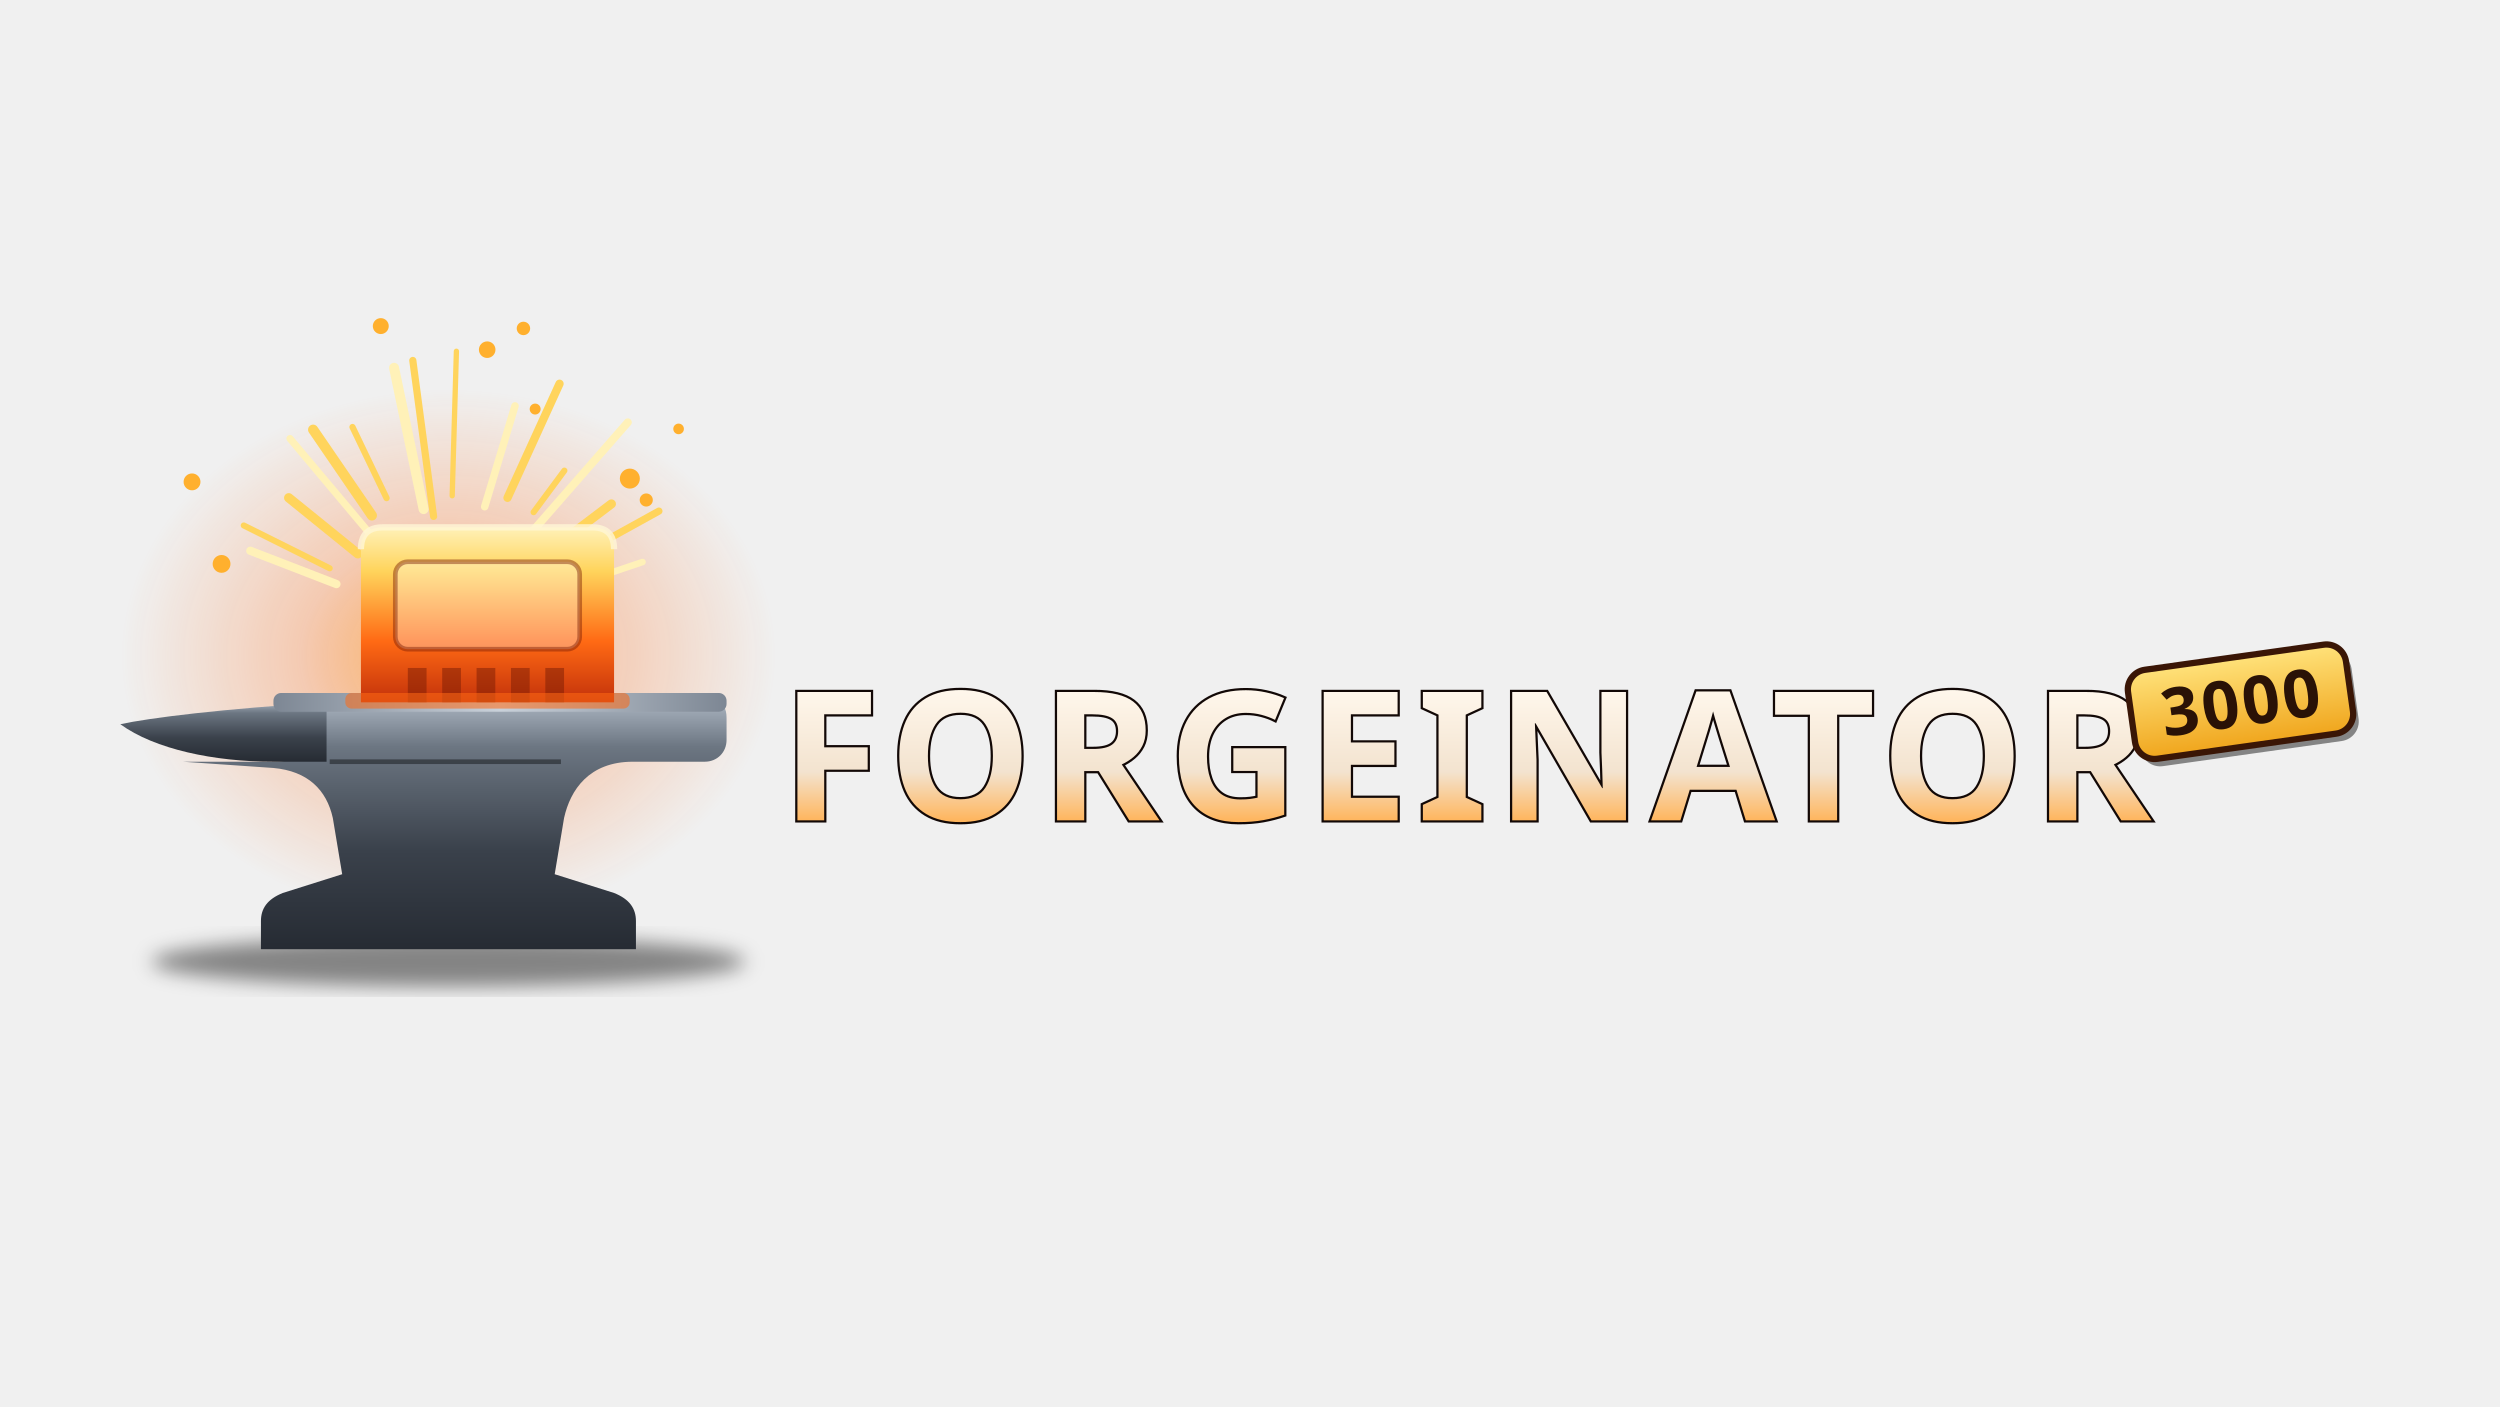
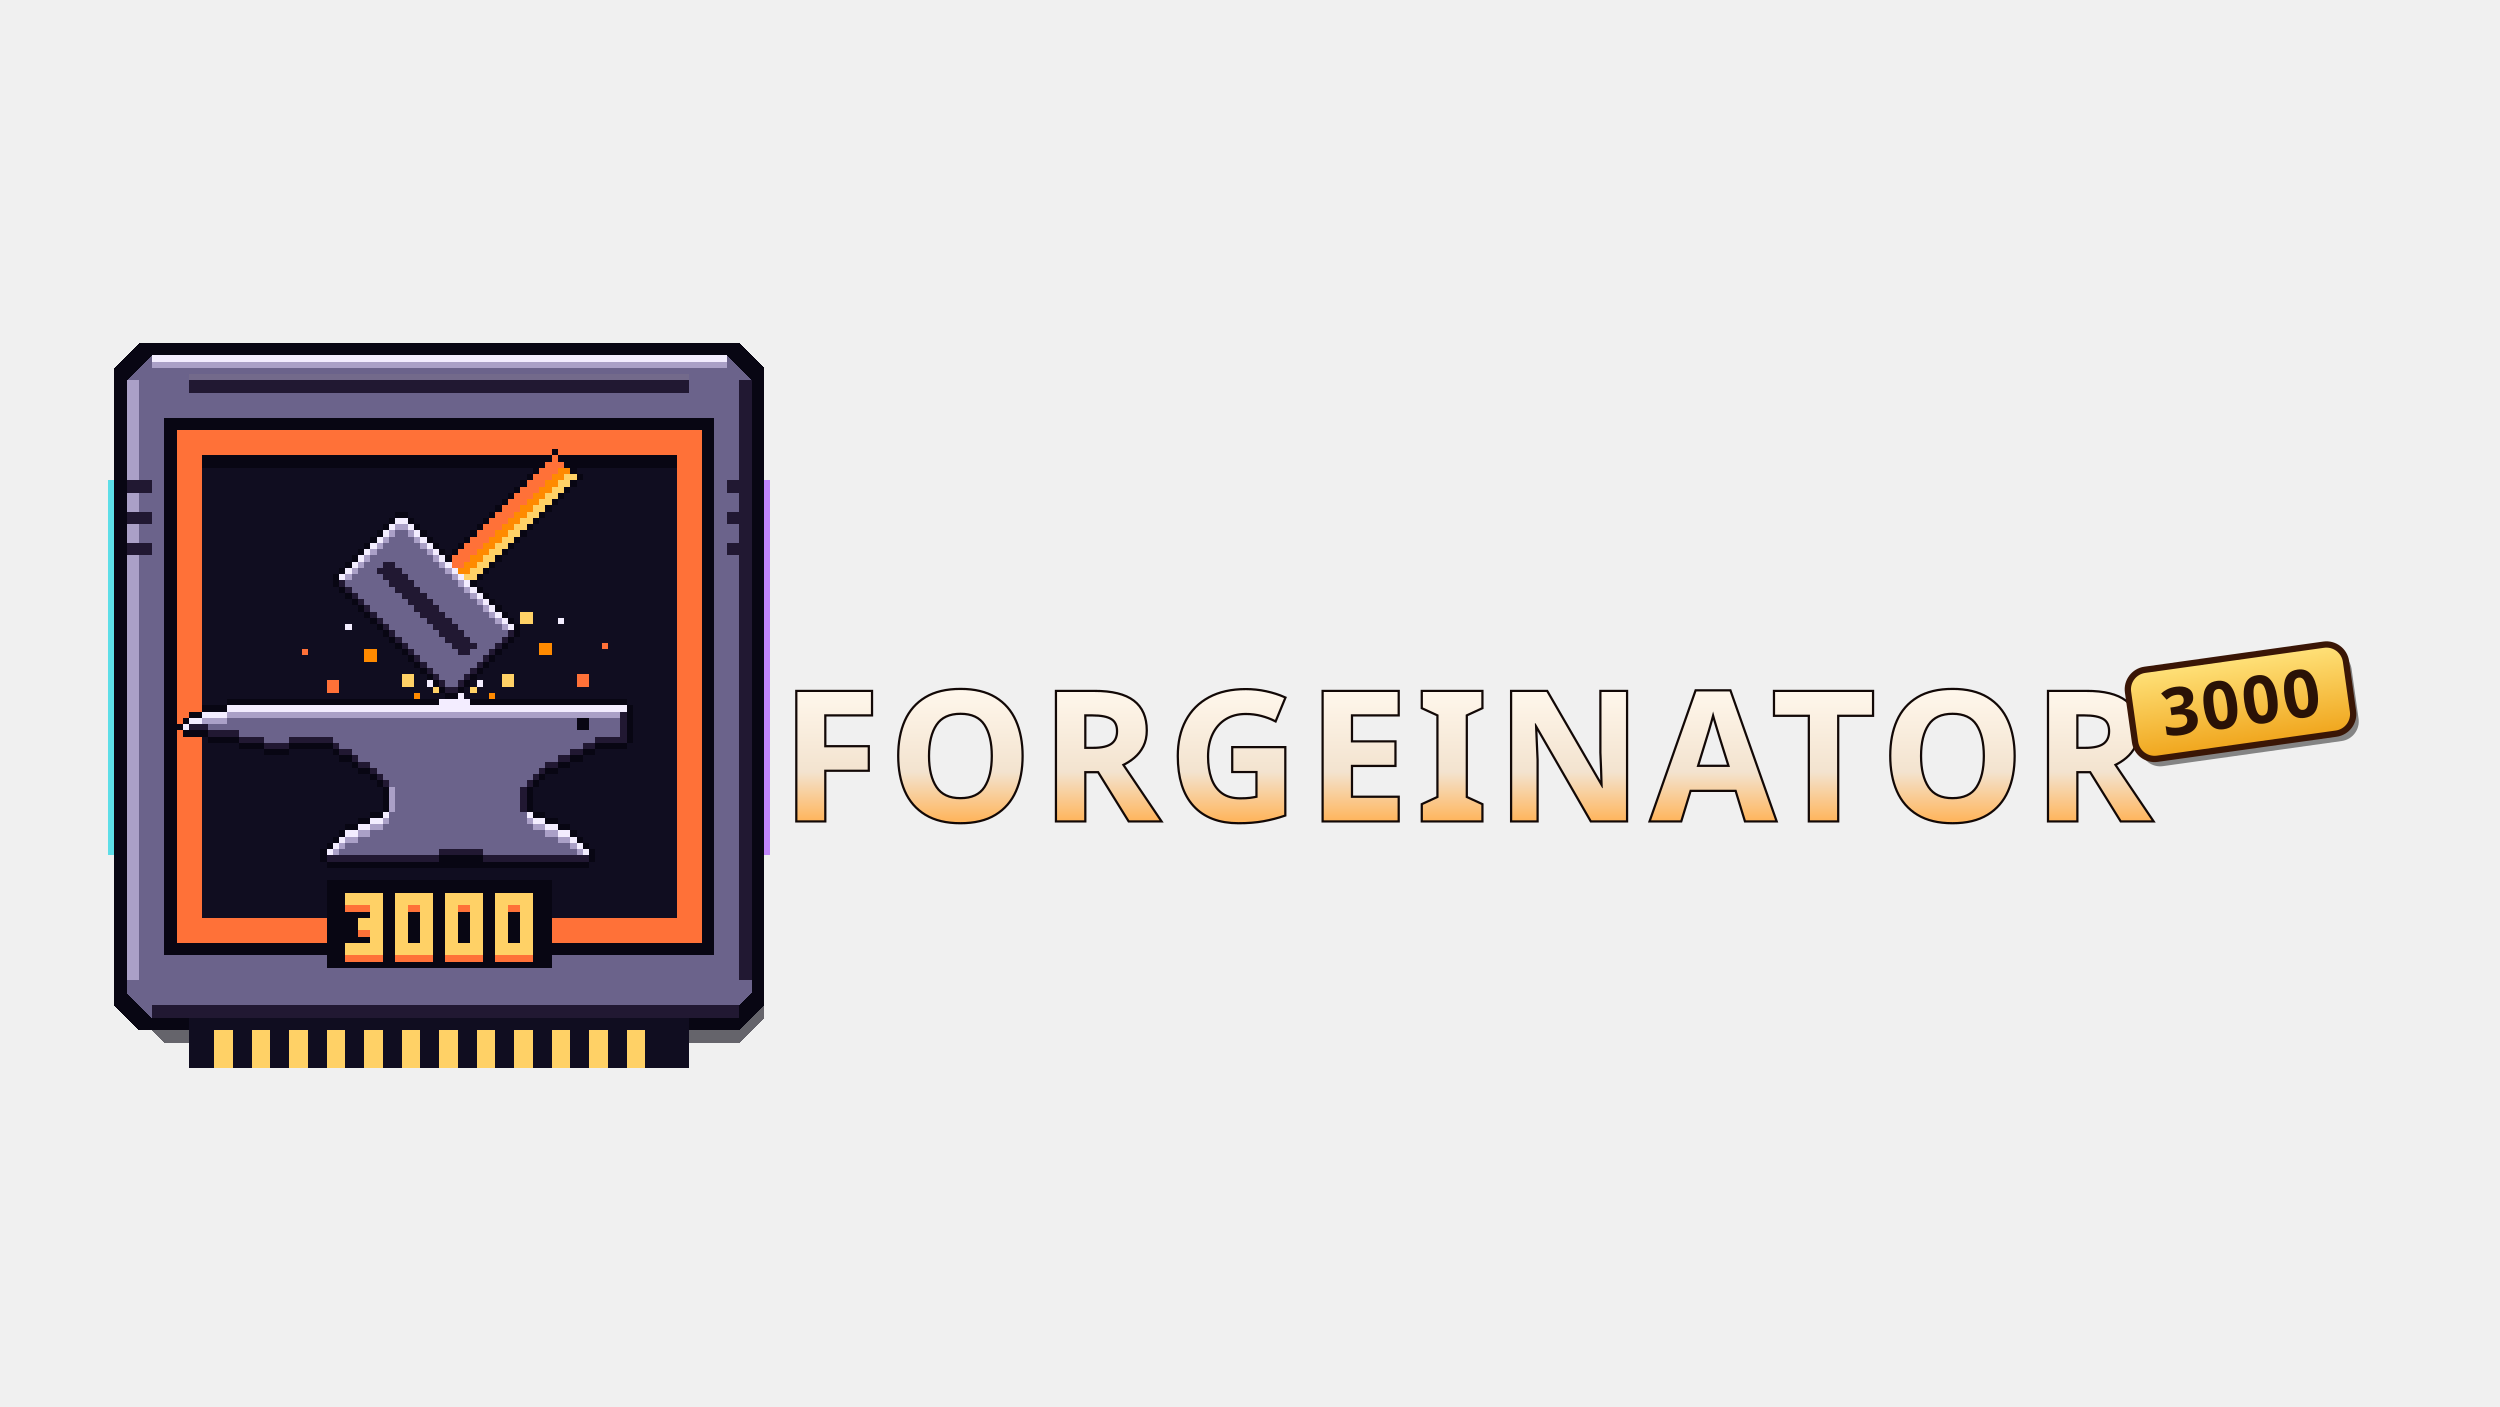
<svg xmlns="http://www.w3.org/2000/svg" width="1280" height="720" viewBox="0 0 1280 720">
  <defs>
    <linearGradient id="steel" x1="0" y1="0" x2="0" y2="1">
      <stop offset="0" stop-color="#a9b3bf" />
      <stop offset=".18" stop-color="#6c7682" />
      <stop offset=".6" stop-color="#3a414b" />
      <stop offset="1" stop-color="#262b33" />
    </linearGradient>
    <linearGradient id="steelface" x1="0" y1="0" x2="1" y2="0">
      <stop offset="0" stop-color="#7d8794" />
      <stop offset=".5" stop-color="#c9d1da" />
      <stop offset="1" stop-color="#7d8794" />
    </linearGradient>
    <linearGradient id="hot" x1="0" y1="0" x2="0" y2="1">
      <stop offset="0" stop-color="#fff1b8" />
-       <stop offset=".25" stop-color="#ffd45c" />
-       <stop offset=".65" stop-color="#ff6a14" />
+       <stop offset=".25" stop-color="#ffd166" />
+       <stop offset=".65" stop-color="#ff7138" />
      <stop offset="1" stop-color="#c2310b" />
    </linearGradient>
    <radialGradient id="glow" cx=".5" cy=".5" r=".5">
-       <stop offset="0" stop-color="#ffb02e" stop-opacity=".75" />
-       <stop offset=".45" stop-color="#ff6a14" stop-opacity=".28" />
-       <stop offset="1" stop-color="#ff6a14" stop-opacity="0" />
+       <stop offset="0" stop-color="#ffd166" stop-opacity=".75" />
+       <stop offset=".45" stop-color="#ff7138" stop-opacity=".28" />
+       <stop offset="1" stop-color="#ff7138" stop-opacity="0" />
    </radialGradient>
    <radialGradient id="bg" cx=".5" cy=".62" r=".75">
-       <stop offset="0" stop-color="#4a2214" />
-       <stop offset=".55" stop-color="#2b1610" />
-       <stop offset="1" stop-color="#0d0908" />
+       <stop offset="0" stop-color="#2c2048" />
+       <stop offset=".55" stop-color="#100d20" />
+       <stop offset="1" stop-color="#080613" />
    </radialGradient>
    <linearGradient id="plate" x1="0" y1="0" x2="0" y2="1">
      <stop offset="0" stop-color="#ffe27a" />
      <stop offset="1" stop-color="#f0a51c" />
    </linearGradient>
    <linearGradient id="word" x1="0" y1="0" x2="0" y2="1">
      <stop offset="0" stop-color="#fff7ec" />
      <stop offset=".62" stop-color="#f3e3cf" />
      <stop offset="1" stop-color="#ffb45a" />
    </linearGradient>
    <filter id="soft" x="-20%" y="-20%" width="140%" height="140%">
      <feGaussianBlur stdDeviation="6" />
    </filter>
  </defs>
  <g transform="translate(20 150) scale(.8)">
-     <g transform="scale(1)">
-       <ellipse cx="262" cy="232" rx="210" ry="170" fill="url(#glow)" />
-       <line x1="190.3" y1="186.3" x2="135.2" y2="165.0" stroke="#fff1b8" stroke-width="5.3" stroke-linecap="round" />
-       <line x1="186.0" y1="176.2" x2="131.0" y2="148.8" stroke="#ffd45c" stroke-width="3.9" stroke-linecap="round" />
-       <line x1="204.0" y1="166.9" x2="159.8" y2="131.1" stroke="#ffd45c" stroke-width="6.0" stroke-linecap="round" />
-       <line x1="212.6" y1="155.1" x2="160.6" y2="93.2" stroke="#fff1b8" stroke-width="4.6" stroke-linecap="round" />
-       <line x1="213.0" y1="142.4" x2="175.4" y2="87.5" stroke="#ffd45c" stroke-width="6.5" stroke-linecap="round" />
-       <line x1="222.4" y1="131.3" x2="200.6" y2="85.8" stroke="#ffd45c" stroke-width="4.0" stroke-linecap="round" />
-       <line x1="246.1" y1="138.3" x2="227.2" y2="47.9" stroke="#fff1b8" stroke-width="6.4" stroke-linecap="round" />
-       <line x1="252.5" y1="143.0" x2="239.2" y2="43.2" stroke="#ffd45c" stroke-width="4.6" stroke-linecap="round" />
-       <line x1="264.4" y1="129.8" x2="267.1" y2="37.3" stroke="#ffd45c" stroke-width="3.4" stroke-linecap="round" />
-       <line x1="285.2" y1="136.8" x2="304.6" y2="72.3" stroke="#fff1b8" stroke-width="4.8" stroke-linecap="round" />
-       <line x1="299.8" y1="131.1" x2="333.1" y2="58.1" stroke="#ffd45c" stroke-width="5.3" stroke-linecap="round" />
-       <line x1="316.5" y1="140.3" x2="336.2" y2="113.7" stroke="#ffd45c" stroke-width="3.9" stroke-linecap="round" />
-       <line x1="310.7" y1="158.4" x2="376.8" y2="82.8" stroke="#fff1b8" stroke-width="5.1" stroke-linecap="round" />
-       <line x1="320.3" y1="169.8" x2="366.3" y2="135.0" stroke="#ffd45c" stroke-width="5.8" stroke-linecap="round" />
-       <line x1="334.2" y1="174.1" x2="396.7" y2="139.6" stroke="#ffd45c" stroke-width="4.6" stroke-linecap="round" />
-       <line x1="340.8" y1="187.5" x2="386.2" y2="172.2" stroke="#fff1b8" stroke-width="4.2" stroke-linecap="round" />
-       <circle cx="317.5" cy="74.3" r="3.5" fill="#ffb02e" />
-       <circle cx="310.0" cy="22.7" r="4.3" fill="#ffb02e" />
-       <circle cx="378.1" cy="118.8" r="6.4" fill="#ffb02e" />
-       <circle cx="116.8" cy="173.4" r="5.7" fill="#ffb02e" />
-       <circle cx="388.6" cy="132.5" r="4.2" fill="#ffb02e" />
-       <circle cx="409.3" cy="87.0" r="3.4" fill="#ffb02e" />
-       <circle cx="286.8" cy="36.3" r="5.3" fill="#ffb02e" />
-       <circle cx="218.7" cy="21.2" r="5.1" fill="#ffb02e" />
-       <circle cx="97.9" cy="120.9" r="5.4" fill="#ffb02e" />
-       <ellipse cx="262" cy="428" rx="190" ry="16" fill="#000" fill-opacity=".45" filter="url(#soft)" />
-       <path d="M 92 300 L 150 300 C 170 300 176 290 178 280 L 184 262 L 400 262 L 432 262 C 438 262 440 266 440 272 L 440 286 C 440 294 434 300 426 300 L 380 300 C 352 300 340 318 336 336 L 330 372 L 368 384 C 378 388 382 394 382 402 L 382 420 L 142 420 L 142 402 C 142 394 146 388 156 384 L 194 372 L 188 336 C 184 318 172 306 150 304 Z" fill="url(#steel)" />
-       <path d="M 184 262 L 184 300 L 150 300 C 112 300 74 292 52 276 C 70 272 118 266 184 262 Z" fill="url(#steel)" />
-       <rect x="150" y="256" width="290" height="12" rx="5" fill="url(#steelface)" />
-       <path d="M 186 300 L 334 300" stroke="#1a1d22" stroke-width="3" stroke-opacity=".55" />
-       <g transform="translate(206 150)">
-         <path d="M 0 14 Q 0 0 14 0 L 148 0 Q 162 0 162 14 L 162 112 L 0 112 Z" fill="url(#hot)" />
-         <rect x="22" y="22" width="118" height="56" rx="8" fill="#ffffff" fill-opacity=".32" />
-         <rect x="22" y="22" width="118" height="56" rx="8" fill="none" stroke="#7a1d05" stroke-opacity=".45" stroke-width="3" />
-         <rect x="30" y="90" width="12" height="22" fill="#7a1d05" fill-opacity=".5" />
-         <rect x="52" y="90" width="12" height="22" fill="#7a1d05" fill-opacity=".5" />
-         <rect x="74" y="90" width="12" height="22" fill="#7a1d05" fill-opacity=".5" />
-         <rect x="96" y="90" width="12" height="22" fill="#7a1d05" fill-opacity=".5" />
-         <rect x="118" y="90" width="12" height="22" fill="#7a1d05" fill-opacity=".5" />
-         <path d="M 0 14 Q 0 0 14 0 L 148 0 Q 162 0 162 14" fill="none" stroke="#fff6d6" stroke-width="4" stroke-opacity=".8" />
+     <g transform="scale(4)" shape-rendering="crispEdges">
+       <path d="M16,14 L20,10 H112 L116,14 V116 L112,120 H20 L16,116 Z" fill="#080613" opacity=".6" />
+       <path d="M12,12 L16,8 H112 L116,12 V114 L112,118 H16 L12,114 Z" fill="#080613" />
+       <path d="M14,14 L18,10 H110 L114,14 V112 L110,116 H18 L14,112 Z" fill="#6B638B" />
+       <rect x="18" y="10" width="92" height="2" fill="#AAA0C7" />
+       <rect x="18" y="10" width="92" height="1" fill="#F3EDFF" />
+       <rect x="14" y="14" width="2" height="96" fill="#AAA0C7" />
+       <rect x="112" y="14" width="2" height="96" fill="#211832" />
+       <rect x="18" y="114" width="94" height="2" fill="#211832" />
+       <g fill="#211832">
+         <rect x="14" y="30" width="4" height="2" />
+         <rect x="14" y="35" width="4" height="2" />
+         <rect x="14" y="40" width="4" height="2" />
+         <rect x="110" y="30" width="4" height="2" />
+         <rect x="110" y="35" width="4" height="2" />
+         <rect x="110" y="40" width="4" height="2" />
      </g>
-       <rect x="196" y="256" width="182" height="10" rx="4" fill="#ff6a14" fill-opacity=".55" />
+       <rect x="24" y="13" width="80" height="3" fill="#211832" />
+       <rect x="24" y="13" width="80" height="1" fill="#AAA0C7" opacity=".6" />
+       <rect x="11" y="30" width="1" height="60" fill="#38D9E6" opacity=".8" />
+       <rect x="116" y="30" width="1" height="60" fill="#B56AFF" opacity=".8" />
+       <rect x="24" y="116" width="80" height="8" fill="#100D20" />
+       <g fill="#FFD166">
+         <rect x="28" y="118" width="3" height="6" />
+         <rect x="34" y="118" width="3" height="6" />
+         <rect x="40" y="118" width="3" height="6" />
+         <rect x="46" y="118" width="3" height="6" />
+         <rect x="52" y="118" width="3" height="6" />
+         <rect x="58" y="118" width="3" height="6" />
+         <rect x="64" y="118" width="3" height="6" />
+         <rect x="70" y="118" width="3" height="6" />
+         <rect x="76" y="118" width="3" height="6" />
+         <rect x="82" y="118" width="3" height="6" />
+         <rect x="88" y="118" width="3" height="6" />
+         <rect x="94" y="118" width="3" height="6" />
+       </g>
+       <rect x="20" y="20" width="88" height="86" fill="#080613" />
+       <rect x="22" y="22" width="84" height="82" fill="#FF7138" />
+       <rect x="26" y="26" width="76" height="74" fill="#100D20" />
+       <rect x="26" y="26" width="76" height="2" fill="#080613" />
+       <g>
+         <rect x="82" y="25" width="1" height="1" fill="#080613" />
+         <rect x="81" y="26" width="1" height="1" fill="#080613" />
+         <rect x="82" y="26" width="1" height="1" fill="#FF7138" />
+         <rect x="83" y="26" width="1" height="1" fill="#080613" />
+         <rect x="80" y="27" width="1" height="1" fill="#080613" />
+         <rect x="81" y="27" width="3" height="1" fill="#FF7138" />
+         <rect x="84" y="27" width="1" height="1" fill="#080613" />
+         <rect x="79" y="28" width="1" height="1" fill="#080613" />
+         <rect x="80" y="28" width="3" height="1" fill="#FF7138" />
+         <rect x="83" y="28" width="2" height="1" fill="#FF8A00" />
+         <rect x="85" y="28" width="1" height="1" fill="#080613" />
+         <rect x="78" y="29" width="1" height="1" fill="#080613" />
+         <rect x="79" y="29" width="3" height="1" fill="#FF7138" />
+         <rect x="82" y="29" width="2" height="1" fill="#FF8A00" />
+         <rect x="84" y="29" width="2" height="1" fill="#FFD166" />
+         <rect x="86" y="29" width="1" height="1" fill="#080613" />
+         <rect x="77" y="30" width="1" height="1" fill="#080613" />
+         <rect x="78" y="30" width="3" height="1" fill="#FF7138" />
+         <rect x="81" y="30" width="2" height="1" fill="#FF8A00" />
+         <rect x="83" y="30" width="2" height="1" fill="#FFD166" />
+         <rect x="85" y="30" width="1" height="1" fill="#080613" />
+         <rect x="76" y="31" width="1" height="1" fill="#080613" />
+         <rect x="77" y="31" width="3" height="1" fill="#FF7138" />
+         <rect x="80" y="31" width="2" height="1" fill="#FF8A00" />
+         <rect x="82" y="31" width="2" height="1" fill="#FFD166" />
+         <rect x="84" y="31" width="1" height="1" fill="#080613" />
+         <rect x="75" y="32" width="1" height="1" fill="#080613" />
+         <rect x="76" y="32" width="3" height="1" fill="#FF7138" />
+         <rect x="79" y="32" width="2" height="1" fill="#FF8A00" />
+         <rect x="81" y="32" width="2" height="1" fill="#FFD166" />
+         <rect x="83" y="32" width="1" height="1" fill="#080613" />
+         <rect x="74" y="33" width="1" height="1" fill="#080613" />
+         <rect x="75" y="33" width="3" height="1" fill="#FF7138" />
+         <rect x="78" y="33" width="2" height="1" fill="#FF8A00" />
+         <rect x="80" y="33" width="2" height="1" fill="#FFD166" />
+         <rect x="82" y="33" width="1" height="1" fill="#080613" />
+         <rect x="73" y="34" width="1" height="1" fill="#080613" />
+         <rect x="74" y="34" width="3" height="1" fill="#FF7138" />
+         <rect x="77" y="34" width="2" height="1" fill="#FF8A00" />
+         <rect x="79" y="34" width="2" height="1" fill="#FFD166" />
+         <rect x="81" y="34" width="1" height="1" fill="#080613" />
+         <rect x="57" y="35" width="2" height="1" fill="#080613" />
+         <rect x="72" y="35" width="1" height="1" fill="#080613" />
+         <rect x="73" y="35" width="3" height="1" fill="#FF7138" />
+         <rect x="76" y="35" width="2" height="1" fill="#FF8A00" />
+         <rect x="78" y="35" width="2" height="1" fill="#FFD166" />
+         <rect x="80" y="35" width="1" height="1" fill="#080613" />
+         <rect x="56" y="36" width="1" height="1" fill="#080613" />
+         <rect x="57" y="36" width="2" height="1" fill="#F3EDFF" />
+         <rect x="59" y="36" width="1" height="1" fill="#080613" />
+         <rect x="71" y="36" width="1" height="1" fill="#080613" />
+         <rect x="72" y="36" width="3" height="1" fill="#FF7138" />
+         <rect x="75" y="36" width="2" height="1" fill="#FF8A00" />
+         <rect x="77" y="36" width="2" height="1" fill="#FFD166" />
+         <rect x="79" y="36" width="1" height="1" fill="#080613" />
+         <rect x="55" y="37" width="1" height="1" fill="#080613" />
+         <rect x="56" y="37" width="1" height="1" fill="#F3EDFF" />
+         <rect x="57" y="37" width="2" height="1" fill="#AAA0C7" />
+         <rect x="59" y="37" width="1" height="1" fill="#F3EDFF" />
+         <rect x="60" y="37" width="1" height="1" fill="#080613" />
+         <rect x="70" y="37" width="1" height="1" fill="#080613" />
+         <rect x="71" y="37" width="3" height="1" fill="#FF7138" />
+         <rect x="74" y="37" width="2" height="1" fill="#FF8A00" />
+         <rect x="76" y="37" width="2" height="1" fill="#FFD166" />
+         <rect x="78" y="37" width="1" height="1" fill="#080613" />
+         <rect x="54" y="38" width="1" height="1" fill="#080613" />
+         <rect x="55" y="38" width="1" height="1" fill="#F3EDFF" />
+         <rect x="56" y="38" width="1" height="1" fill="#AAA0C7" />
+         <rect x="57" y="38" width="2" height="1" fill="#6B638B" />
+         <rect x="59" y="38" width="1" height="1" fill="#AAA0C7" />
+         <rect x="60" y="38" width="1" height="1" fill="#F3EDFF" />
+         <rect x="61" y="38" width="1" height="1" fill="#080613" />
+         <rect x="69" y="38" width="1" height="1" fill="#080613" />
+         <rect x="70" y="38" width="3" height="1" fill="#FF7138" />
+         <rect x="73" y="38" width="2" height="1" fill="#FF8A00" />
+         <rect x="75" y="38" width="2" height="1" fill="#FFD166" />
+         <rect x="77" y="38" width="1" height="1" fill="#080613" />
+         <rect x="53" y="39" width="1" height="1" fill="#080613" />
+         <rect x="54" y="39" width="1" height="1" fill="#F3EDFF" />
+         <rect x="55" y="39" width="1" height="1" fill="#AAA0C7" />
+         <rect x="56" y="39" width="4" height="1" fill="#6B638B" />
+         <rect x="60" y="39" width="1" height="1" fill="#AAA0C7" />
+         <rect x="61" y="39" width="1" height="1" fill="#F3EDFF" />
+         <rect x="62" y="39" width="1" height="1" fill="#080613" />
+         <rect x="68" y="39" width="1" height="1" fill="#080613" />
+         <rect x="69" y="39" width="3" height="1" fill="#FF7138" />
+         <rect x="72" y="39" width="2" height="1" fill="#FF8A00" />
+         <rect x="74" y="39" width="2" height="1" fill="#FFD166" />
+         <rect x="76" y="39" width="1" height="1" fill="#080613" />
+         <rect x="52" y="40" width="1" height="1" fill="#080613" />
+         <rect x="53" y="40" width="1" height="1" fill="#F3EDFF" />
+         <rect x="54" y="40" width="1" height="1" fill="#AAA0C7" />
+         <rect x="55" y="40" width="6" height="1" fill="#6B638B" />
+         <rect x="61" y="40" width="1" height="1" fill="#AAA0C7" />
+         <rect x="62" y="40" width="1" height="1" fill="#F3EDFF" />
+         <rect x="63" y="40" width="1" height="1" fill="#080613" />
+         <rect x="67" y="40" width="1" height="1" fill="#080613" />
+         <rect x="68" y="40" width="3" height="1" fill="#FF7138" />
+         <rect x="71" y="40" width="2" height="1" fill="#FF8A00" />
+         <rect x="73" y="40" width="2" height="1" fill="#FFD166" />
+         <rect x="75" y="40" width="1" height="1" fill="#080613" />
+         <rect x="51" y="41" width="1" height="1" fill="#080613" />
+         <rect x="52" y="41" width="1" height="1" fill="#F3EDFF" />
+         <rect x="53" y="41" width="1" height="1" fill="#AAA0C7" />
+         <rect x="54" y="41" width="8" height="1" fill="#6B638B" />
+         <rect x="62" y="41" width="1" height="1" fill="#AAA0C7" />
+         <rect x="63" y="41" width="1" height="1" fill="#F3EDFF" />
+         <rect x="64" y="41" width="1" height="1" fill="#080613" />
+         <rect x="66" y="41" width="1" height="1" fill="#080613" />
+         <rect x="67" y="41" width="3" height="1" fill="#FF7138" />
+         <rect x="70" y="41" width="2" height="1" fill="#FF8A00" />
+         <rect x="72" y="41" width="2" height="1" fill="#FFD166" />
+         <rect x="74" y="41" width="1" height="1" fill="#080613" />
+         <rect x="50" y="42" width="1" height="1" fill="#080613" />
+         <rect x="51" y="42" width="1" height="1" fill="#F3EDFF" />
+         <rect x="52" y="42" width="1" height="1" fill="#AAA0C7" />
+         <rect x="53" y="42" width="10" height="1" fill="#6B638B" />
+         <rect x="63" y="42" width="1" height="1" fill="#AAA0C7" />
+         <rect x="64" y="42" width="1" height="1" fill="#F3EDFF" />
+         <rect x="65" y="42" width="1" height="1" fill="#080613" />
+         <rect x="66" y="42" width="3" height="1" fill="#FF7138" />
+         <rect x="69" y="42" width="2" height="1" fill="#FF8A00" />
+         <rect x="71" y="42" width="2" height="1" fill="#FFD166" />
+         <rect x="73" y="42" width="1" height="1" fill="#080613" />
+         <rect x="49" y="43" width="1" height="1" fill="#080613" />
+         <rect x="50" y="43" width="1" height="1" fill="#F3EDFF" />
+         <rect x="51" y="43" width="1" height="1" fill="#AAA0C7" />
+         <rect x="52" y="43" width="12" height="1" fill="#6B638B" />
+         <rect x="64" y="43" width="1" height="1" fill="#AAA0C7" />
+         <rect x="65" y="43" width="1" height="1" fill="#F3EDFF" />
+         <rect x="66" y="43" width="2" height="1" fill="#FF7138" />
+         <rect x="68" y="43" width="2" height="1" fill="#FF8A00" />
+         <rect x="70" y="43" width="2" height="1" fill="#FFD166" />
+         <rect x="72" y="43" width="1" height="1" fill="#080613" />
+         <rect x="48" y="44" width="1" height="1" fill="#080613" />
+         <rect x="49" y="44" width="1" height="1" fill="#F3EDFF" />
+         <rect x="50" y="44" width="1" height="1" fill="#AAA0C7" />
+         <rect x="51" y="44" width="14" height="1" fill="#6B638B" />
+         <rect x="65" y="44" width="1" height="1" fill="#AAA0C7" />
+         <rect x="66" y="44" width="1" height="1" fill="#F3EDFF" />
+         <rect x="67" y="44" width="2" height="1" fill="#FF8A00" />
+         <rect x="69" y="44" width="2" height="1" fill="#FFD166" />
+         <rect x="71" y="44" width="1" height="1" fill="#080613" />
+         <rect x="47" y="45" width="1" height="1" fill="#080613" />
+         <rect x="48" y="45" width="1" height="1" fill="#F3EDFF" />
+         <rect x="49" y="45" width="1" height="1" fill="#AAA0C7" />
+         <rect x="50" y="45" width="16" height="1" fill="#6B638B" />
+         <rect x="66" y="45" width="1" height="1" fill="#AAA0C7" />
+         <rect x="67" y="45" width="1" height="1" fill="#F3EDFF" />
+         <rect x="68" y="45" width="2" height="1" fill="#FFD166" />
+         <rect x="70" y="45" width="1" height="1" fill="#080613" />
+         <rect x="47" y="46" width="1" height="1" fill="#080613" />
+         <rect x="48" y="46" width="1" height="1" fill="#211832" />
+         <rect x="49" y="46" width="18" height="1" fill="#6B638B" />
+         <rect x="67" y="46" width="1" height="1" fill="#AAA0C7" />
+         <rect x="68" y="46" width="1" height="1" fill="#F3EDFF" />
+         <rect x="69" y="46" width="1" height="1" fill="#080613" />
+         <rect x="48" y="47" width="1" height="1" fill="#080613" />
+         <rect x="49" y="47" width="1" height="1" fill="#211832" />
+         <rect x="50" y="47" width="18" height="1" fill="#6B638B" />
+         <rect x="68" y="47" width="1" height="1" fill="#AAA0C7" />
+         <rect x="69" y="47" width="1" height="1" fill="#F3EDFF" />
+         <rect x="70" y="47" width="1" height="1" fill="#080613" />
+         <rect x="49" y="48" width="1" height="1" fill="#080613" />
+         <rect x="50" y="48" width="1" height="1" fill="#211832" />
+         <rect x="51" y="48" width="18" height="1" fill="#6B638B" />
+         <rect x="69" y="48" width="1" height="1" fill="#AAA0C7" />
+         <rect x="70" y="48" width="1" height="1" fill="#F3EDFF" />
+         <rect x="71" y="48" width="1" height="1" fill="#080613" />
+         <rect x="50" y="49" width="1" height="1" fill="#080613" />
+         <rect x="51" y="49" width="1" height="1" fill="#211832" />
+         <rect x="52" y="49" width="18" height="1" fill="#6B638B" />
+         <rect x="70" y="49" width="1" height="1" fill="#AAA0C7" />
+         <rect x="71" y="49" width="1" height="1" fill="#F3EDFF" />
+         <rect x="72" y="49" width="1" height="1" fill="#080613" />
+         <rect x="51" y="50" width="1" height="1" fill="#080613" />
+         <rect x="52" y="50" width="1" height="1" fill="#211832" />
+         <rect x="53" y="50" width="18" height="1" fill="#6B638B" />
+         <rect x="71" y="50" width="1" height="1" fill="#AAA0C7" />
+         <rect x="72" y="50" width="1" height="1" fill="#F3EDFF" />
+         <rect x="73" y="50" width="1" height="1" fill="#080613" />
+         <rect x="52" y="51" width="1" height="1" fill="#080613" />
+         <rect x="53" y="51" width="1" height="1" fill="#211832" />
+         <rect x="54" y="51" width="18" height="1" fill="#6B638B" />
+         <rect x="72" y="51" width="1" height="1" fill="#AAA0C7" />
+         <rect x="73" y="51" width="1" height="1" fill="#F3EDFF" />
+         <rect x="74" y="51" width="1" height="1" fill="#080613" />
+         <rect x="77" y="51" width="2" height="1" fill="#FFD166" />
+         <rect x="53" y="52" width="1" height="1" fill="#080613" />
+         <rect x="54" y="52" width="1" height="1" fill="#211832" />
+         <rect x="55" y="52" width="18" height="1" fill="#6B638B" />
+         <rect x="73" y="52" width="1" height="1" fill="#AAA0C7" />
+         <rect x="74" y="52" width="1" height="1" fill="#F3EDFF" />
+         <rect x="75" y="52" width="1" height="1" fill="#080613" />
+         <rect x="77" y="52" width="2" height="1" fill="#FFD166" />
+         <rect x="83" y="52" width="1" height="1" fill="#F3EDFF" />
+         <rect x="49" y="53" width="1" height="1" fill="#F3EDFF" />
+         <rect x="54" y="53" width="1" height="1" fill="#080613" />
+         <rect x="55" y="53" width="1" height="1" fill="#211832" />
+         <rect x="56" y="53" width="18" height="1" fill="#6B638B" />
+         <rect x="74" y="53" width="1" height="1" fill="#AAA0C7" />
+         <rect x="75" y="53" width="1" height="1" fill="#F3EDFF" />
+         <rect x="76" y="53" width="1" height="1" fill="#080613" />
+         <rect x="55" y="54" width="1" height="1" fill="#080613" />
+         <rect x="56" y="54" width="1" height="1" fill="#211832" />
+         <rect x="57" y="54" width="18" height="1" fill="#6B638B" />
+         <rect x="75" y="54" width="1" height="1" fill="#211832" />
+         <rect x="76" y="54" width="1" height="1" fill="#080613" />
+         <rect x="56" y="55" width="1" height="1" fill="#080613" />
+         <rect x="57" y="55" width="1" height="1" fill="#211832" />
+         <rect x="58" y="55" width="16" height="1" fill="#6B638B" />
+         <rect x="74" y="55" width="1" height="1" fill="#211832" />
+         <rect x="75" y="55" width="1" height="1" fill="#080613" />
+         <rect x="57" y="56" width="1" height="1" fill="#080613" />
+         <rect x="58" y="56" width="1" height="1" fill="#211832" />
+         <rect x="59" y="56" width="14" height="1" fill="#6B638B" />
+         <rect x="73" y="56" width="1" height="1" fill="#211832" />
+         <rect x="74" y="56" width="1" height="1" fill="#080613" />
+         <rect x="80" y="56" width="2" height="1" fill="#FF8A00" />
+         <rect x="90" y="56" width="1" height="1" fill="#FF7138" />
+         <rect x="42" y="57" width="1" height="1" fill="#FF7138" />
+         <rect x="52" y="57" width="2" height="1" fill="#FF8A00" />
+         <rect x="58" y="57" width="1" height="1" fill="#080613" />
+         <rect x="59" y="57" width="1" height="1" fill="#211832" />
+         <rect x="60" y="57" width="12" height="1" fill="#6B638B" />
+         <rect x="72" y="57" width="1" height="1" fill="#211832" />
+         <rect x="73" y="57" width="1" height="1" fill="#080613" />
+         <rect x="80" y="57" width="2" height="1" fill="#FF8A00" />
+         <rect x="52" y="58" width="2" height="1" fill="#FF8A00" />
+         <rect x="59" y="58" width="1" height="1" fill="#080613" />
+         <rect x="60" y="58" width="1" height="1" fill="#211832" />
+         <rect x="61" y="58" width="10" height="1" fill="#6B638B" />
+         <rect x="71" y="58" width="1" height="1" fill="#211832" />
+         <rect x="72" y="58" width="1" height="1" fill="#080613" />
+         <rect x="60" y="59" width="1" height="1" fill="#080613" />
+         <rect x="61" y="59" width="1" height="1" fill="#211832" />
+         <rect x="62" y="59" width="8" height="1" fill="#6B638B" />
+         <rect x="70" y="59" width="1" height="1" fill="#211832" />
+         <rect x="71" y="59" width="1" height="1" fill="#080613" />
+         <rect x="61" y="60" width="1" height="1" fill="#080613" />
+         <rect x="62" y="60" width="1" height="1" fill="#211832" />
+         <rect x="63" y="60" width="6" height="1" fill="#6B638B" />
+         <rect x="69" y="60" width="1" height="1" fill="#211832" />
+         <rect x="70" y="60" width="1" height="1" fill="#080613" />
+         <rect x="58" y="61" width="2" height="1" fill="#FFD166" />
+         <rect x="62" y="61" width="1" height="1" fill="#080613" />
+         <rect x="63" y="61" width="1" height="1" fill="#211832" />
+         <rect x="64" y="61" width="4" height="1" fill="#6B638B" />
+         <rect x="68" y="61" width="1" height="1" fill="#211832" />
+         <rect x="69" y="61" width="1" height="1" fill="#080613" />
+         <rect x="74" y="61" width="2" height="1" fill="#FFD166" />
+         <rect x="86" y="61" width="2" height="1" fill="#FF7138" />
+         <rect x="46" y="62" width="2" height="1" fill="#FF7138" />
+         <rect x="58" y="62" width="2" height="1" fill="#FFD166" />
+         <rect x="62" y="62" width="1" height="1" fill="#F3EDFF" />
+         <rect x="63" y="62" width="1" height="1" fill="#080613" />
+         <rect x="64" y="62" width="1" height="1" fill="#211832" />
+         <rect x="65" y="62" width="2" height="1" fill="#6B638B" />
+         <rect x="67" y="62" width="1" height="1" fill="#211832" />
+         <rect x="68" y="62" width="1" height="1" fill="#080613" />
+         <rect x="70" y="62" width="1" height="1" fill="#F3EDFF" />
+         <rect x="74" y="62" width="2" height="1" fill="#FFD166" />
+         <rect x="86" y="62" width="2" height="1" fill="#FF7138" />
+         <rect x="46" y="63" width="2" height="1" fill="#FF7138" />
+         <rect x="63" y="63" width="1" height="1" fill="#FFD166" />
+         <rect x="64" y="63" width="1" height="1" fill="#080613" />
+         <rect x="65" y="63" width="2" height="1" fill="#211832" />
+         <rect x="67" y="63" width="1" height="1" fill="#080613" />
+         <rect x="69" y="63" width="1" height="1" fill="#FFD166" />
+         <rect x="60" y="64" width="1" height="1" fill="#FF8A00" />
+         <rect x="65" y="64" width="2" height="1" fill="#080613" />
+         <rect x="67" y="64" width="1" height="1" fill="#F3EDFF" />
+         <rect x="72" y="64" width="1" height="1" fill="#FF8A00" />
+         <rect x="30" y="65" width="34" height="1" fill="#080613" />
+         <rect x="64" y="65" width="5" height="1" fill="#F3EDFF" />
+         <rect x="69" y="65" width="25" height="1" fill="#080613" />
+         <rect x="26" y="66" width="4" height="1" fill="#080613" />
+         <rect x="30" y="66" width="64" height="1" fill="#F3EDFF" />
+         <rect x="94" y="66" width="1" height="1" fill="#080613" />
+         <rect x="24" y="67" width="2" height="1" fill="#080613" />
+         <rect x="26" y="67" width="4" height="1" fill="#F3EDFF" />
+         <rect x="30" y="67" width="63" height="1" fill="#AAA0C7" />
+         <rect x="93" y="67" width="1" height="1" fill="#211832" />
+         <rect x="94" y="67" width="1" height="1" fill="#080613" />
+         <rect x="23" y="68" width="1" height="1" fill="#080613" />
+         <rect x="24" y="68" width="2" height="1" fill="#F3EDFF" />
+         <rect x="26" y="68" width="4" height="1" fill="#AAA0C7" />
+         <rect x="30" y="68" width="56" height="1" fill="#6B638B" />
+         <rect x="86" y="68" width="2" height="1" fill="#080613" />
+         <rect x="88" y="68" width="5" height="1" fill="#6B638B" />
+         <rect x="93" y="68" width="1" height="1" fill="#211832" />
+         <rect x="94" y="68" width="1" height="1" fill="#080613" />
+         <rect x="22" y="69" width="1" height="1" fill="#080613" />
+         <rect x="23" y="69" width="1" height="1" fill="#F3EDFF" />
+         <rect x="24" y="69" width="3" height="1" fill="#211832" />
+         <rect x="27" y="69" width="59" height="1" fill="#6B638B" />
+         <rect x="86" y="69" width="2" height="1" fill="#080613" />
+         <rect x="88" y="69" width="5" height="1" fill="#6B638B" />
+         <rect x="93" y="69" width="1" height="1" fill="#211832" />
+         <rect x="94" y="69" width="1" height="1" fill="#080613" />
+         <rect x="23" y="70" width="4" height="1" fill="#080613" />
+         <rect x="27" y="70" width="5" height="1" fill="#211832" />
+         <rect x="32" y="70" width="61" height="1" fill="#6B638B" />
+         <rect x="93" y="70" width="1" height="1" fill="#211832" />
+         <rect x="94" y="70" width="1" height="1" fill="#080613" />
+         <rect x="27" y="71" width="5" height="1" fill="#080613" />
+         <rect x="32" y="71" width="4" height="1" fill="#211832" />
+         <rect x="36" y="71" width="4" height="1" fill="#6B638B" />
+         <rect x="40" y="71" width="7" height="1" fill="#211832" />
+         <rect x="47" y="71" width="42" height="1" fill="#6B638B" />
+         <rect x="89" y="71" width="5" height="1" fill="#211832" />
+         <rect x="94" y="71" width="1" height="1" fill="#080613" />
+         <rect x="32" y="72" width="4" height="1" fill="#080613" />
+         <rect x="36" y="72" width="4" height="1" fill="#211832" />
+         <rect x="40" y="72" width="7" height="1" fill="#080613" />
+         <rect x="47" y="72" width="1" height="1" fill="#211832" />
+         <rect x="48" y="72" width="39" height="1" fill="#6B638B" />
+         <rect x="87" y="72" width="2" height="1" fill="#211832" />
+         <rect x="89" y="72" width="5" height="1" fill="#080613" />
+         <rect x="36" y="73" width="4" height="1" fill="#080613" />
+         <rect x="47" y="73" width="1" height="1" fill="#080613" />
+         <rect x="48" y="73" width="2" height="1" fill="#211832" />
+         <rect x="50" y="73" width="35" height="1" fill="#6B638B" />
+         <rect x="85" y="73" width="2" height="1" fill="#211832" />
+         <rect x="87" y="73" width="2" height="1" fill="#080613" />
+         <rect x="48" y="74" width="2" height="1" fill="#080613" />
+         <rect x="50" y="74" width="1" height="1" fill="#211832" />
+         <rect x="51" y="74" width="32" height="1" fill="#6B638B" />
+         <rect x="83" y="74" width="2" height="1" fill="#211832" />
+         <rect x="85" y="74" width="2" height="1" fill="#080613" />
+         <rect x="50" y="75" width="1" height="1" fill="#080613" />
+         <rect x="51" y="75" width="2" height="1" fill="#211832" />
+         <rect x="53" y="75" width="28" height="1" fill="#6B638B" />
+         <rect x="81" y="75" width="2" height="1" fill="#211832" />
+         <rect x="83" y="75" width="2" height="1" fill="#080613" />
+         <rect x="51" y="76" width="2" height="1" fill="#080613" />
+         <rect x="53" y="76" width="1" height="1" fill="#211832" />
+         <rect x="54" y="76" width="26" height="1" fill="#6B638B" />
+         <rect x="80" y="76" width="1" height="1" fill="#211832" />
+         <rect x="81" y="76" width="2" height="1" fill="#080613" />
+         <rect x="53" y="77" width="1" height="1" fill="#080613" />
+         <rect x="54" y="77" width="1" height="1" fill="#211832" />
+         <rect x="55" y="77" width="24" height="1" fill="#6B638B" />
+         <rect x="79" y="77" width="1" height="1" fill="#211832" />
+         <rect x="80" y="77" width="1" height="1" fill="#080613" />
+         <rect x="54" y="78" width="1" height="1" fill="#080613" />
+         <rect x="55" y="78" width="1" height="1" fill="#211832" />
+         <rect x="56" y="78" width="22" height="1" fill="#6B638B" />
+         <rect x="78" y="78" width="1" height="1" fill="#211832" />
+         <rect x="79" y="78" width="1" height="1" fill="#080613" />
+         <rect x="55" y="79" width="1" height="1" fill="#080613" />
+         <rect x="56" y="79" width="1" height="1" fill="#AAA0C7" />
+         <rect x="57" y="79" width="20" height="1" fill="#6B638B" />
+         <rect x="77" y="79" width="1" height="1" fill="#211832" />
+         <rect x="78" y="79" width="1" height="1" fill="#080613" />
+         <rect x="55" y="80" width="1" height="1" fill="#080613" />
+         <rect x="56" y="80" width="1" height="1" fill="#AAA0C7" />
+         <rect x="57" y="80" width="20" height="1" fill="#6B638B" />
+         <rect x="77" y="80" width="1" height="1" fill="#211832" />
+         <rect x="78" y="80" width="1" height="1" fill="#080613" />
+         <rect x="55" y="81" width="1" height="1" fill="#080613" />
+         <rect x="56" y="81" width="1" height="1" fill="#AAA0C7" />
+         <rect x="57" y="81" width="20" height="1" fill="#6B638B" />
+         <rect x="77" y="81" width="1" height="1" fill="#211832" />
+         <rect x="78" y="81" width="1" height="1" fill="#080613" />
+         <rect x="55" y="82" width="1" height="1" fill="#080613" />
+         <rect x="56" y="82" width="1" height="1" fill="#AAA0C7" />
+         <rect x="57" y="82" width="20" height="1" fill="#6B638B" />
+         <rect x="77" y="82" width="1" height="1" fill="#211832" />
+         <rect x="78" y="82" width="1" height="1" fill="#080613" />
+         <rect x="53" y="83" width="2" height="1" fill="#080613" />
+         <rect x="55" y="83" width="1" height="1" fill="#F3EDFF" />
+         <rect x="56" y="83" width="22" height="1" fill="#6B638B" />
+         <rect x="78" y="83" width="1" height="1" fill="#F3EDFF" />
+         <rect x="79" y="83" width="2" height="1" fill="#080613" />
+         <rect x="51" y="84" width="2" height="1" fill="#080613" />
+         <rect x="53" y="84" width="2" height="1" fill="#F3EDFF" />
+         <rect x="55" y="84" width="1" height="1" fill="#AAA0C7" />
+         <rect x="56" y="84" width="22" height="1" fill="#6B638B" />
+         <rect x="78" y="84" width="1" height="1" fill="#AAA0C7" />
+         <rect x="79" y="84" width="2" height="1" fill="#F3EDFF" />
+         <rect x="81" y="84" width="2" height="1" fill="#080613" />
+         <rect x="49" y="85" width="2" height="1" fill="#080613" />
+         <rect x="51" y="85" width="2" height="1" fill="#F3EDFF" />
+         <rect x="53" y="85" width="2" height="1" fill="#AAA0C7" />
+         <rect x="55" y="85" width="24" height="1" fill="#6B638B" />
+         <rect x="79" y="85" width="2" height="1" fill="#AAA0C7" />
+         <rect x="81" y="85" width="2" height="1" fill="#F3EDFF" />
+         <rect x="83" y="85" width="2" height="1" fill="#080613" />
+         <rect x="48" y="86" width="1" height="1" fill="#080613" />
+         <rect x="49" y="86" width="2" height="1" fill="#F3EDFF" />
+         <rect x="51" y="86" width="2" height="1" fill="#AAA0C7" />
+         <rect x="53" y="86" width="28" height="1" fill="#6B638B" />
+         <rect x="81" y="86" width="2" height="1" fill="#AAA0C7" />
+         <rect x="83" y="86" width="2" height="1" fill="#F3EDFF" />
+         <rect x="85" y="86" width="1" height="1" fill="#080613" />
+         <rect x="47" y="87" width="1" height="1" fill="#080613" />
+         <rect x="48" y="87" width="1" height="1" fill="#F3EDFF" />
+         <rect x="49" y="87" width="2" height="1" fill="#AAA0C7" />
+         <rect x="51" y="87" width="32" height="1" fill="#6B638B" />
+         <rect x="83" y="87" width="2" height="1" fill="#AAA0C7" />
+         <rect x="85" y="87" width="1" height="1" fill="#F3EDFF" />
+         <rect x="86" y="87" width="1" height="1" fill="#080613" />
+         <rect x="46" y="88" width="1" height="1" fill="#080613" />
+         <rect x="47" y="88" width="1" height="1" fill="#F3EDFF" />
+         <rect x="48" y="88" width="1" height="1" fill="#AAA0C7" />
+         <rect x="49" y="88" width="36" height="1" fill="#6B638B" />
+         <rect x="85" y="88" width="1" height="1" fill="#AAA0C7" />
+         <rect x="86" y="88" width="1" height="1" fill="#F3EDFF" />
+         <rect x="87" y="88" width="1" height="1" fill="#080613" />
+         <rect x="45" y="89" width="1" height="1" fill="#080613" />
+         <rect x="46" y="89" width="1" height="1" fill="#F3EDFF" />
+         <rect x="47" y="89" width="1" height="1" fill="#AAA0C7" />
+         <rect x="48" y="89" width="16" height="1" fill="#6B638B" />
+         <rect x="64" y="89" width="7" height="1" fill="#211832" />
+         <rect x="71" y="89" width="15" height="1" fill="#6B638B" />
+         <rect x="86" y="89" width="1" height="1" fill="#AAA0C7" />
+         <rect x="87" y="89" width="1" height="1" fill="#F3EDFF" />
+         <rect x="88" y="89" width="1" height="1" fill="#080613" />
+         <rect x="45" y="90" width="1" height="1" fill="#080613" />
+         <rect x="46" y="90" width="18" height="1" fill="#211832" />
+         <rect x="64" y="90" width="7" height="1" fill="#080613" />
+         <rect x="71" y="90" width="17" height="1" fill="#211832" />
+         <rect x="88" y="90" width="1" height="1" fill="#080613" />
+         <rect x="46" y="91" width="42" height="1" fill="#080613" />
+         <rect x="54" y="44" width="1" height="1" fill="#211832" />
+         <rect x="55" y="43" width="1" height="1" fill="#211832" />
+         <rect x="55" y="44" width="1" height="1" fill="#211832" />
+         <rect x="55" y="45" width="1" height="1" fill="#211832" />
+         <rect x="56" y="43" width="1" height="1" fill="#211832" />
+         <rect x="56" y="44" width="1" height="1" fill="#211832" />
+         <rect x="56" y="45" width="1" height="1" fill="#211832" />
+         <rect x="56" y="46" width="1" height="1" fill="#211832" />
+         <rect x="57" y="44" width="1" height="1" fill="#211832" />
+         <rect x="57" y="45" width="1" height="1" fill="#211832" />
+         <rect x="57" y="46" width="1" height="1" fill="#211832" />
+         <rect x="57" y="47" width="1" height="1" fill="#211832" />
+         <rect x="58" y="45" width="1" height="1" fill="#211832" />
+         <rect x="58" y="46" width="1" height="1" fill="#211832" />
+         <rect x="58" y="47" width="1" height="1" fill="#211832" />
+         <rect x="58" y="48" width="1" height="1" fill="#211832" />
+         <rect x="59" y="46" width="1" height="1" fill="#211832" />
+         <rect x="59" y="47" width="1" height="1" fill="#211832" />
+         <rect x="59" y="48" width="1" height="1" fill="#211832" />
+         <rect x="59" y="49" width="1" height="1" fill="#211832" />
+         <rect x="60" y="47" width="1" height="1" fill="#211832" />
+         <rect x="60" y="48" width="1" height="1" fill="#211832" />
+         <rect x="60" y="49" width="1" height="1" fill="#211832" />
+         <rect x="60" y="50" width="1" height="1" fill="#211832" />
+         <rect x="61" y="48" width="1" height="1" fill="#211832" />
+         <rect x="61" y="49" width="1" height="1" fill="#211832" />
+         <rect x="61" y="50" width="1" height="1" fill="#211832" />
+         <rect x="61" y="51" width="1" height="1" fill="#211832" />
+         <rect x="62" y="49" width="1" height="1" fill="#211832" />
+         <rect x="62" y="50" width="1" height="1" fill="#211832" />
+         <rect x="62" y="51" width="1" height="1" fill="#211832" />
+         <rect x="62" y="52" width="1" height="1" fill="#211832" />
+         <rect x="63" y="50" width="1" height="1" fill="#211832" />
+         <rect x="63" y="51" width="1" height="1" fill="#211832" />
+         <rect x="63" y="52" width="1" height="1" fill="#211832" />
+         <rect x="63" y="53" width="1" height="1" fill="#211832" />
+         <rect x="64" y="51" width="1" height="1" fill="#211832" />
+         <rect x="64" y="52" width="1" height="1" fill="#211832" />
+         <rect x="64" y="53" width="1" height="1" fill="#211832" />
+         <rect x="64" y="54" width="1" height="1" fill="#211832" />
+         <rect x="65" y="52" width="1" height="1" fill="#211832" />
+         <rect x="65" y="53" width="1" height="1" fill="#211832" />
+         <rect x="65" y="54" width="1" height="1" fill="#211832" />
+         <rect x="65" y="55" width="1" height="1" fill="#211832" />
+         <rect x="66" y="53" width="1" height="1" fill="#211832" />
+         <rect x="66" y="54" width="1" height="1" fill="#211832" />
+         <rect x="66" y="55" width="1" height="1" fill="#211832" />
+         <rect x="66" y="56" width="1" height="1" fill="#211832" />
+         <rect x="67" y="54" width="1" height="1" fill="#211832" />
+         <rect x="67" y="55" width="1" height="1" fill="#211832" />
+         <rect x="67" y="56" width="1" height="1" fill="#211832" />
+         <rect x="67" y="57" width="1" height="1" fill="#211832" />
+         <rect x="68" y="55" width="1" height="1" fill="#211832" />
+         <rect x="68" y="56" width="1" height="1" fill="#211832" />
+         <rect x="68" y="57" width="1" height="1" fill="#211832" />
+         <rect x="69" y="56" width="1" height="1" fill="#211832" />
+       </g>
+       <rect x="46" y="94" width="36" height="14" fill="#080613" />
+       <g fill="#FF7138">
+         <rect x="49" y="97" width="6" height="2" />
+         <rect x="53" y="99" width="2" height="2" />
+         <rect x="51" y="101" width="4" height="2" />
+         <rect x="53" y="103" width="2" height="2" />
+         <rect x="49" y="105" width="6" height="2" />
+         <rect x="57" y="97" width="6" height="2" />
+         <rect x="57" y="99" width="2" height="6" />
+         <rect x="61" y="99" width="2" height="6" />
+         <rect x="57" y="105" width="6" height="2" />
+         <rect x="65" y="97" width="6" height="2" />
+         <rect x="65" y="99" width="2" height="6" />
+         <rect x="69" y="99" width="2" height="6" />
+         <rect x="65" y="105" width="6" height="2" />
+         <rect x="73" y="97" width="6" height="2" />
+         <rect x="73" y="99" width="2" height="6" />
+         <rect x="77" y="99" width="2" height="6" />
+         <rect x="73" y="105" width="6" height="2" />
+       </g>
+       <g fill="#FFD166">
+         <rect x="49" y="96" width="6" height="2" />
+         <rect x="53" y="98" width="2" height="2" />
+         <rect x="51" y="100" width="4" height="2" />
+         <rect x="53" y="102" width="2" height="2" />
+         <rect x="49" y="104" width="6" height="2" />
+         <rect x="57" y="96" width="6" height="2" />
+         <rect x="57" y="98" width="2" height="6" />
+         <rect x="61" y="98" width="2" height="6" />
+         <rect x="57" y="104" width="6" height="2" />
+         <rect x="65" y="96" width="6" height="2" />
+         <rect x="65" y="98" width="2" height="6" />
+         <rect x="69" y="98" width="2" height="6" />
+         <rect x="65" y="104" width="6" height="2" />
+         <rect x="73" y="96" width="6" height="2" />
+         <rect x="73" y="98" width="2" height="6" />
+         <rect x="77" y="98" width="2" height="6" />
+         <rect x="73" y="104" width="6" height="2" />
+       </g>
    </g>
  </g>
  <text x="400.0" y="420.0" font-family="Chakra Petch" font-weight="700" font-size="92" letter-spacing="4.6" fill="url(#word)" stroke="#120806" stroke-width="2.3" paint-order="stroke">FORGEINATOR</text>
  <g transform="translate(1147.14 359.28) rotate(-8)">
    <rect x="-54.05" y="-18.86" width="112.7" height="46.0" rx="10.12" fill="#000" fill-opacity=".45" />
    <rect x="-56.35" y="-23.0" width="112.7" height="46.0" rx="10.12" fill="url(#plate)" stroke="#3a1606" stroke-width="3.22" />
    <text x="0" y="12.42" text-anchor="middle" font-family="Chakra Petch" font-weight="700" font-size="34.0" fill="#2a1206" letter-spacing="1.4">3000</text>
  </g>
</svg>
